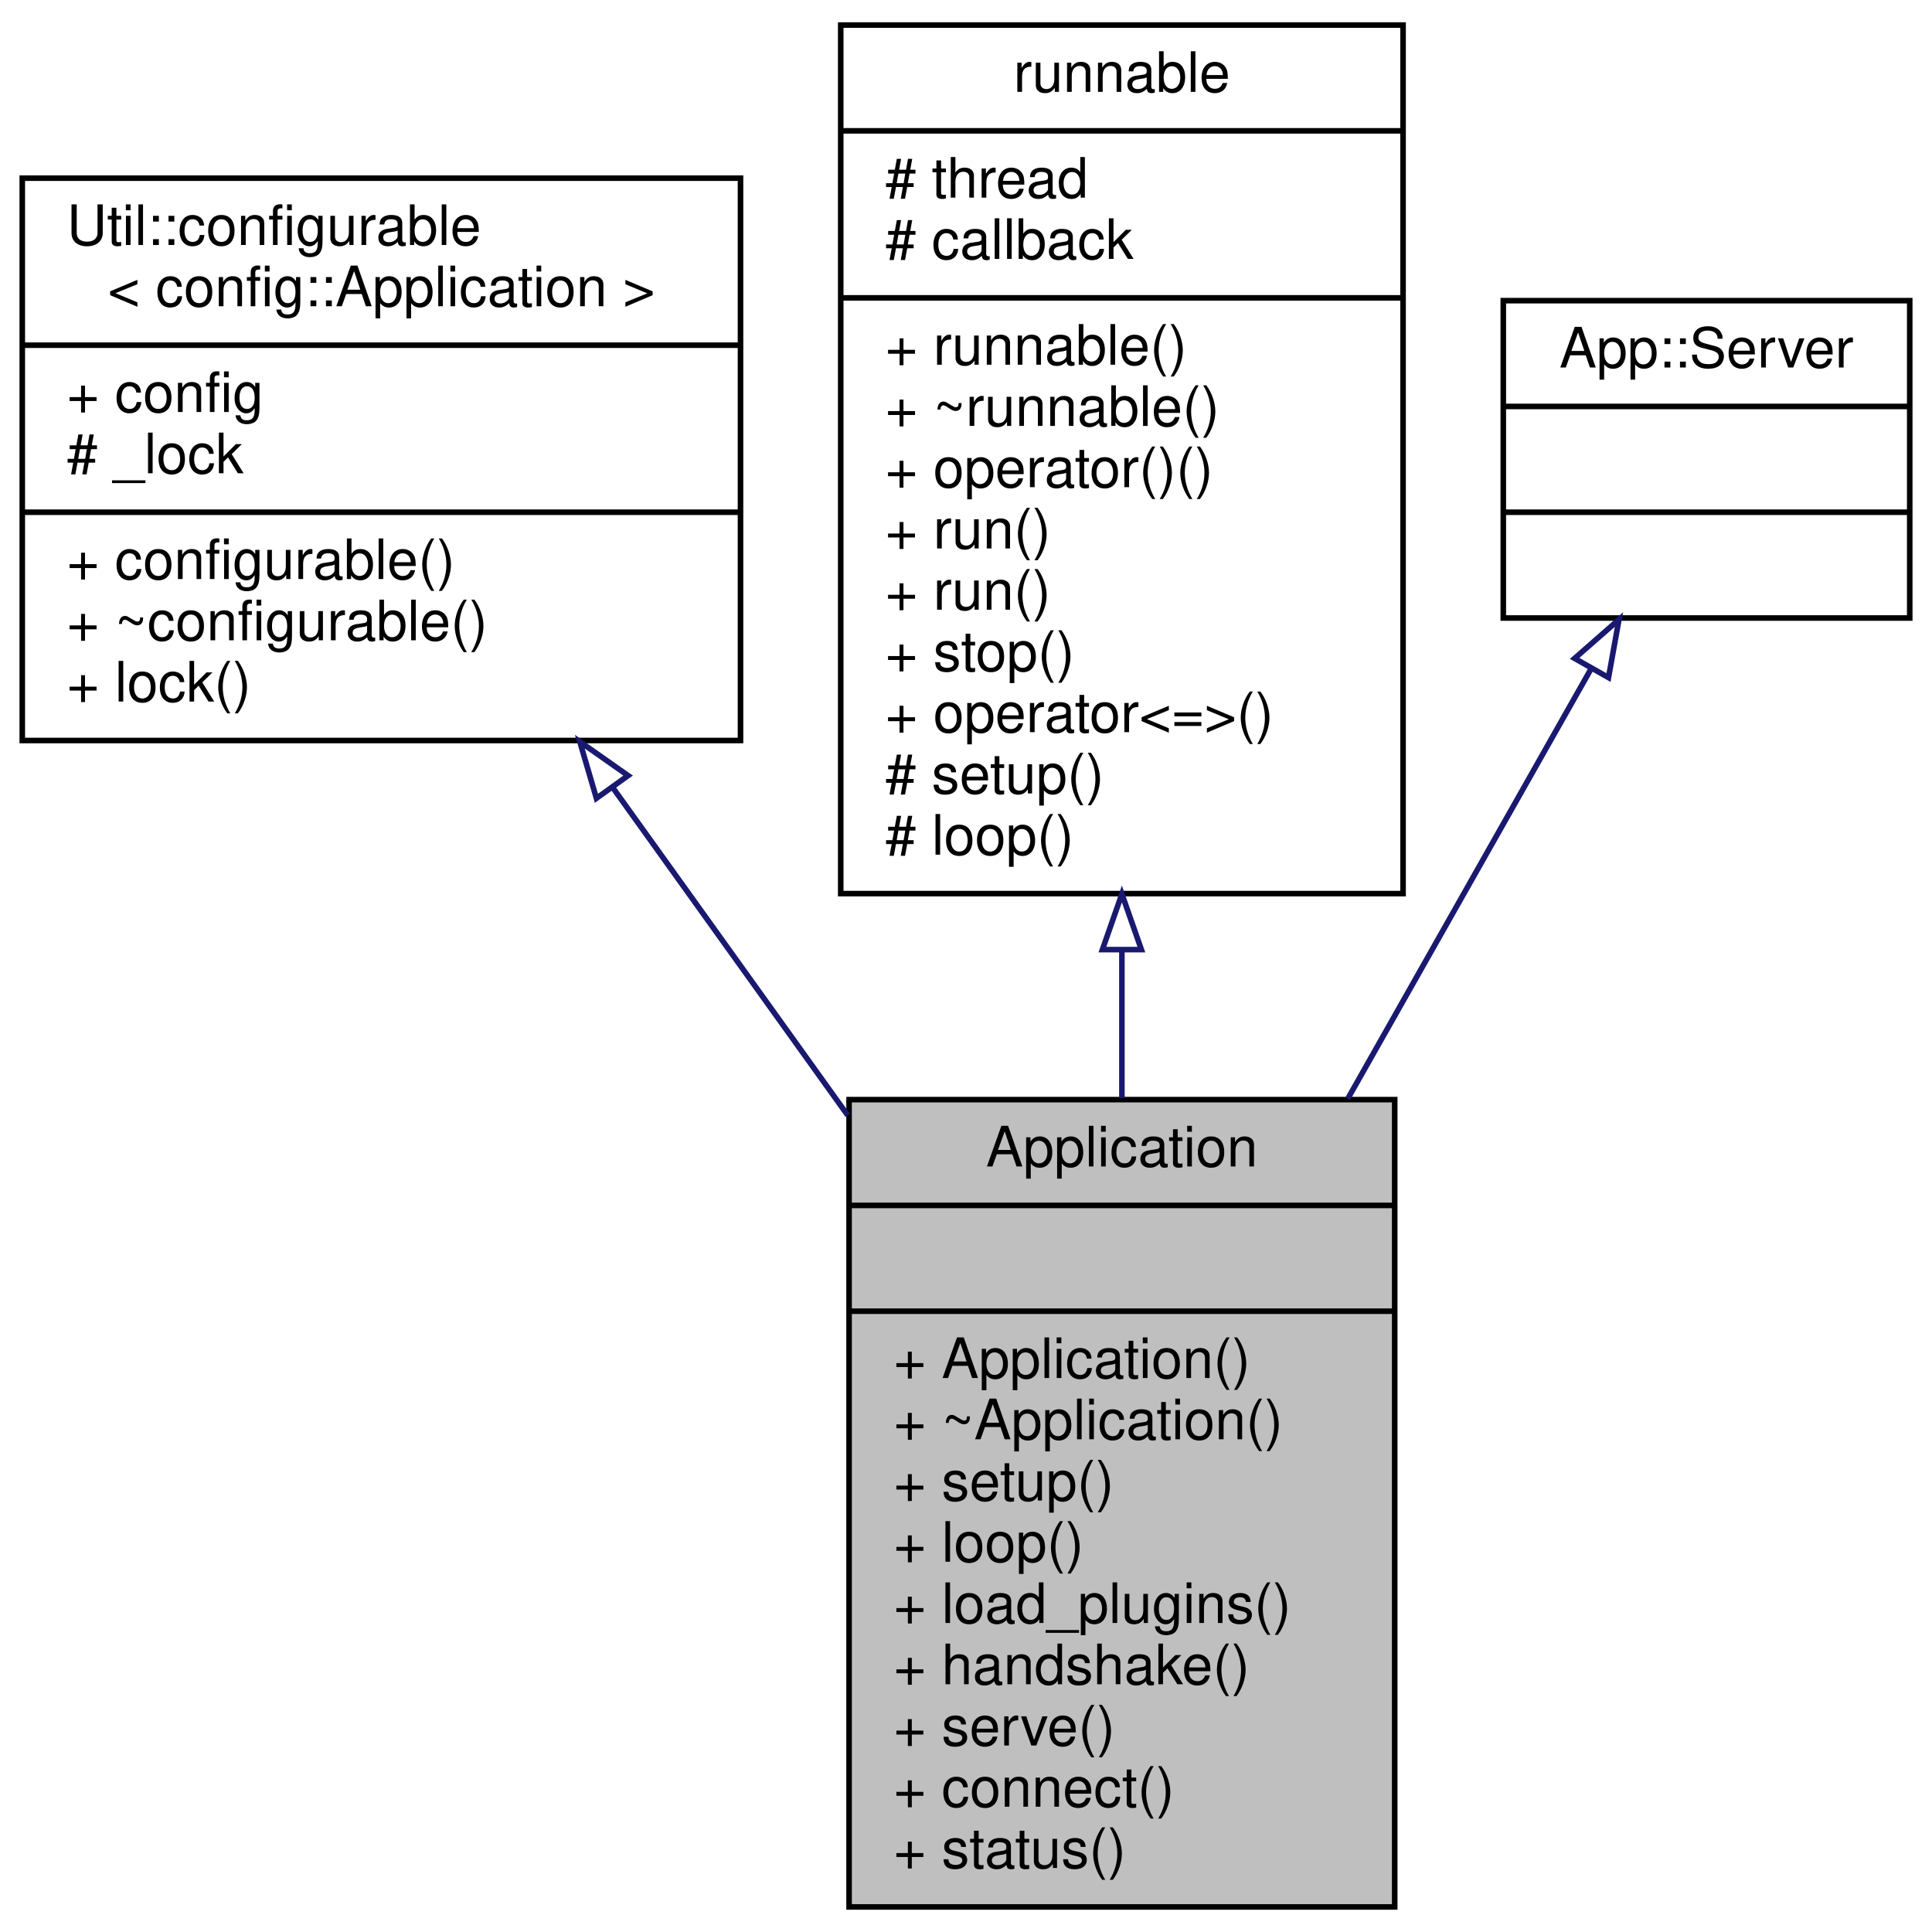
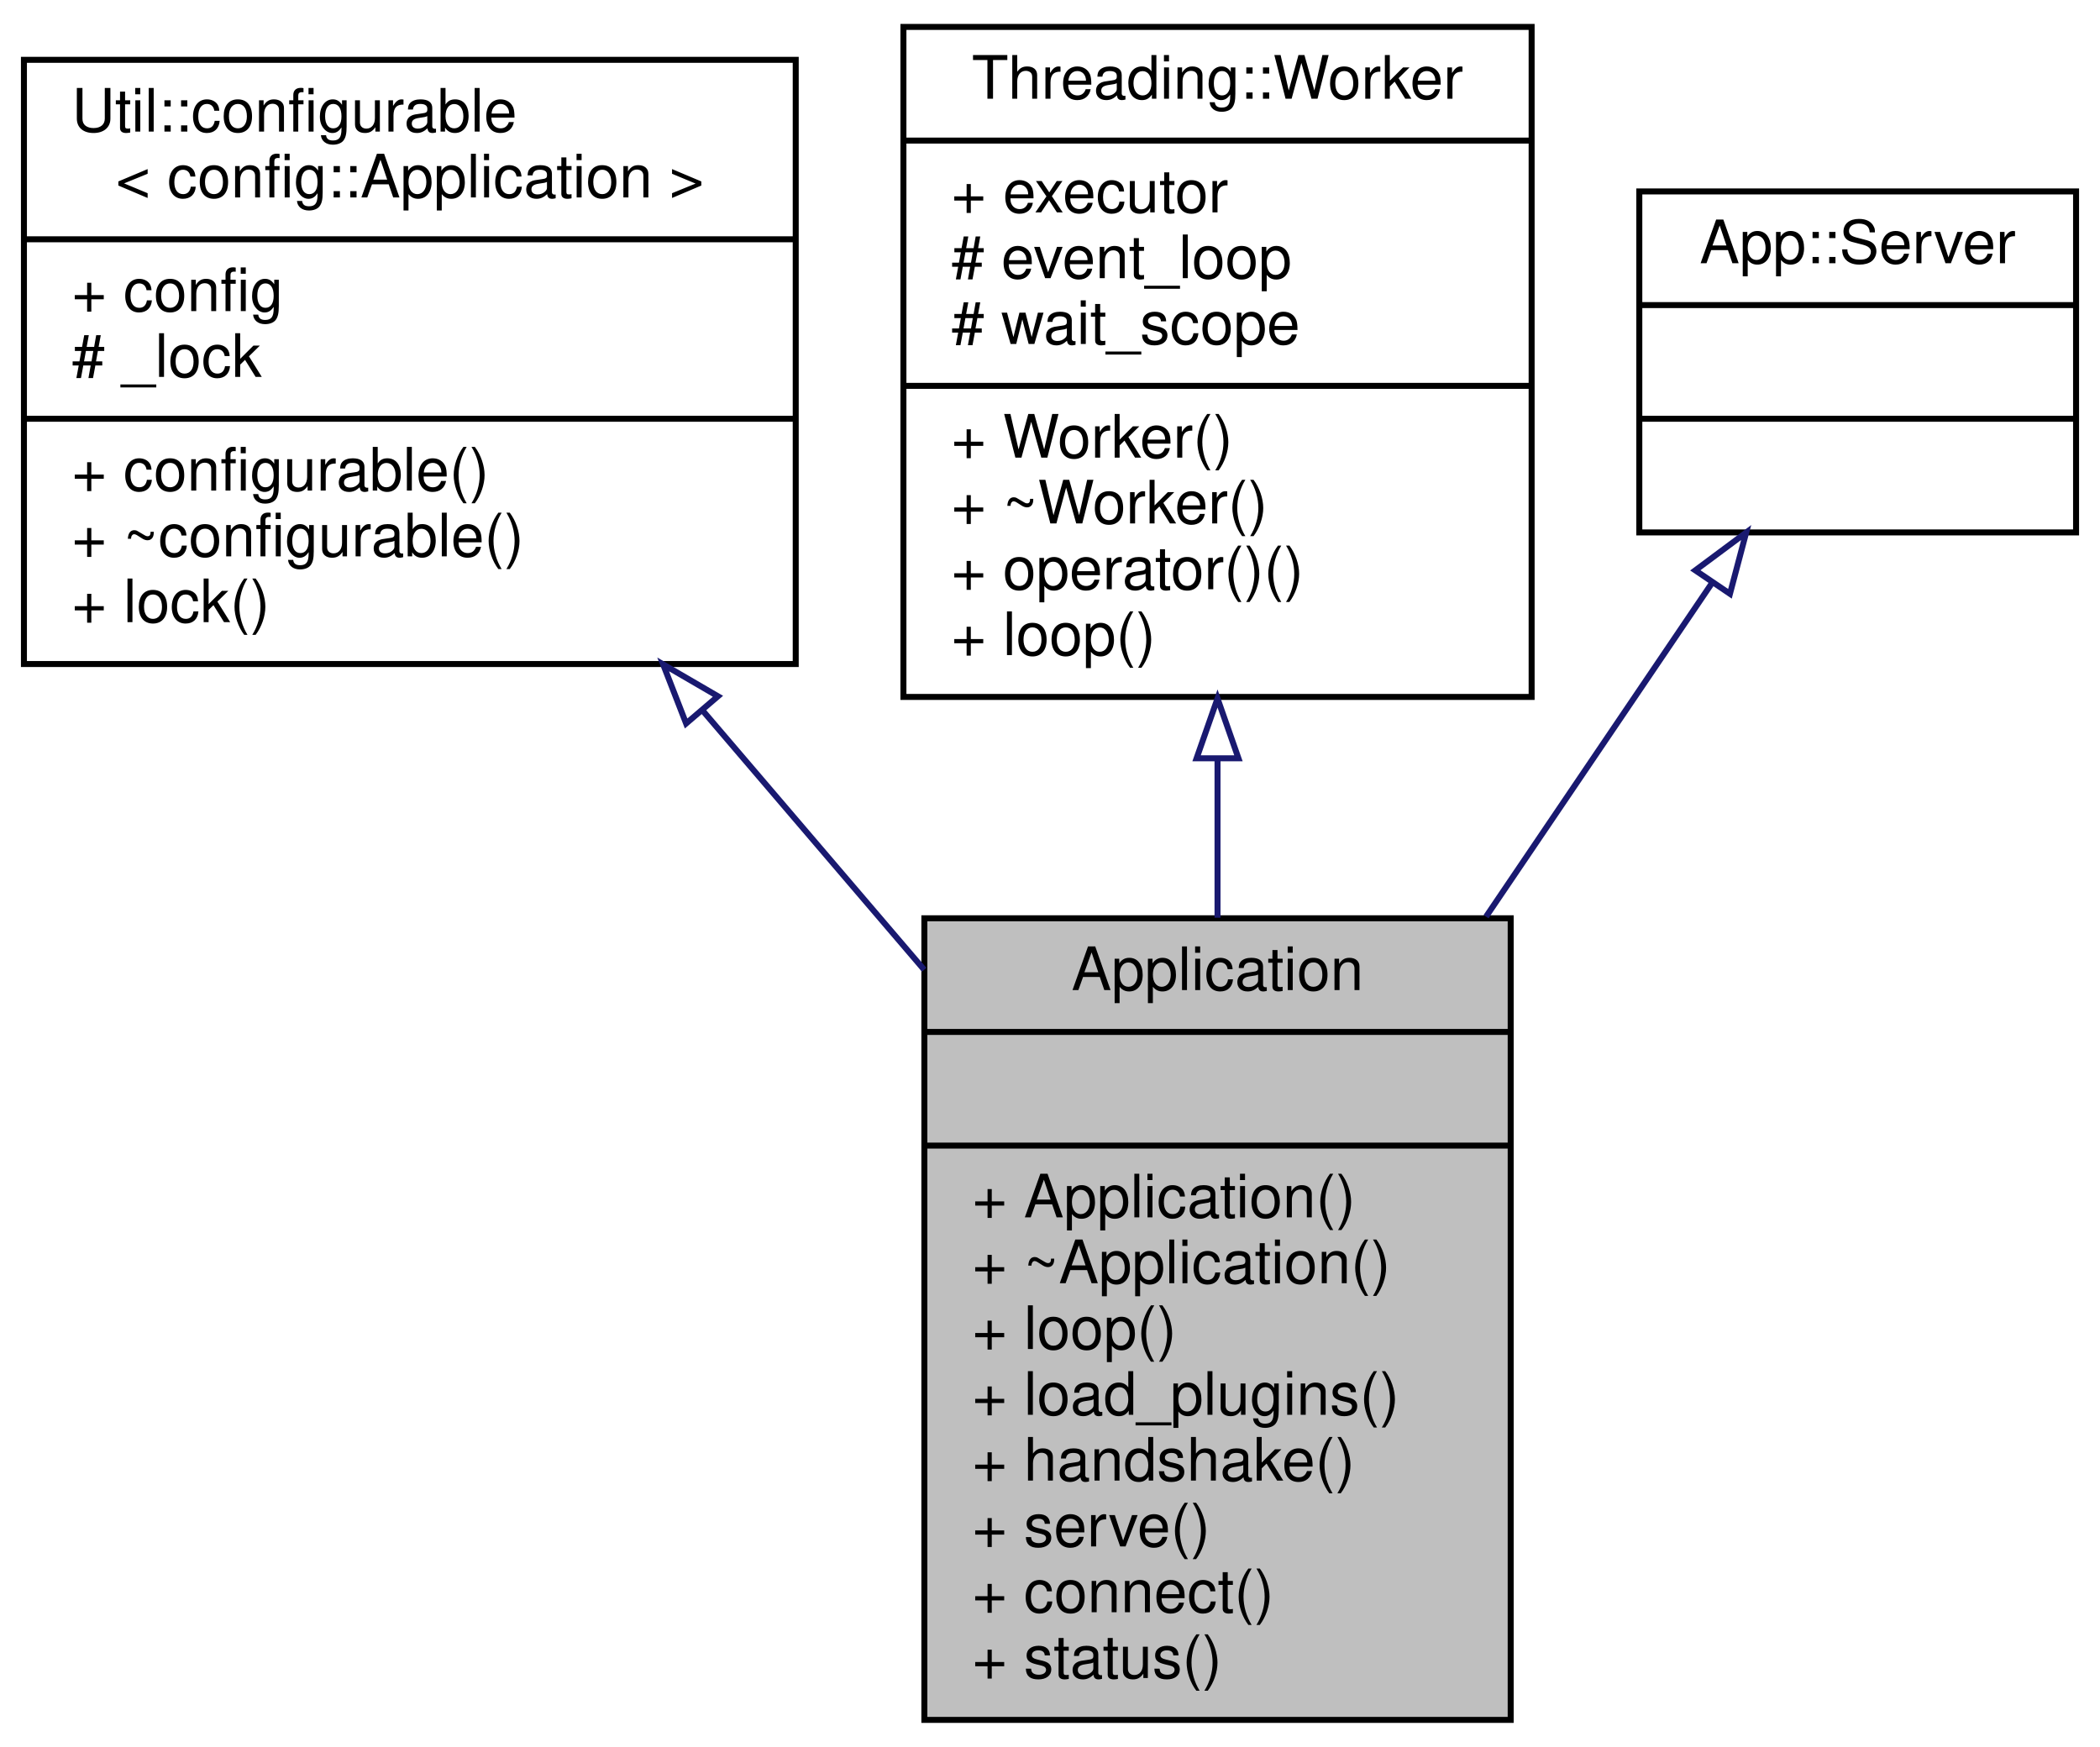
- <svg xmlns="http://www.w3.org/2000/svg" xmlns:xlink="http://www.w3.org/1999/xlink" width="347pt" height="347pt" viewBox="0.00 0.00 347.00 347.00">
-   <g id="graph0" class="graph" transform="scale(1 1) rotate(0) translate(4 343)">
+ <svg xmlns="http://www.w3.org/2000/svg" xmlns:xlink="http://www.w3.org/1999/xlink" width="351pt" height="292pt" viewBox="0.00 0.00 351.00 292.00">
+   <g id="graph0" class="graph" transform="scale(1 1) rotate(0) translate(4 288)">
    <g id="node1" class="node">
      <g id="a_node1">
        <a xlink:title=" ">
-           <polygon fill="#bfbfbf" stroke="black" points="148.5,-0.5 148.5,-145.5 246.5,-145.5 246.5,-0.5 148.5,-0.5" />
-           <text text-anchor="middle" x="197.5" y="-133.5" font-family="Helvetica,sans-Serif" font-size="10.00">Application</text>
-           <polyline fill="none" stroke="black" points="148.5,-126.5 246.5,-126.5 " />
-           <text text-anchor="middle" x="197.5" y="-114.5" font-family="Helvetica,sans-Serif" font-size="10.00"> </text>
-           <polyline fill="none" stroke="black" points="148.5,-107.5 246.5,-107.5 " />
-           <text text-anchor="start" x="156.5" y="-95.5" font-family="Helvetica,sans-Serif" font-size="10.00">+ Application()</text>
-           <text text-anchor="start" x="156.5" y="-84.5" font-family="Helvetica,sans-Serif" font-size="10.00">+ ~Application()</text>
-           <text text-anchor="start" x="156.5" y="-73.5" font-family="Helvetica,sans-Serif" font-size="10.00">+ setup()</text>
-           <text text-anchor="start" x="156.5" y="-62.5" font-family="Helvetica,sans-Serif" font-size="10.00">+ loop()</text>
-           <text text-anchor="start" x="156.5" y="-51.5" font-family="Helvetica,sans-Serif" font-size="10.00">+ load_plugins()</text>
-           <text text-anchor="start" x="156.5" y="-40.5" font-family="Helvetica,sans-Serif" font-size="10.00">+ handshake()</text>
-           <text text-anchor="start" x="156.5" y="-29.5" font-family="Helvetica,sans-Serif" font-size="10.00">+ serve()</text>
-           <text text-anchor="start" x="156.5" y="-18.5" font-family="Helvetica,sans-Serif" font-size="10.00">+ connect()</text>
-           <text text-anchor="start" x="156.5" y="-7.5" font-family="Helvetica,sans-Serif" font-size="10.00">+ status()</text>
+           <polygon fill="#bfbfbf" stroke="black" points="150.5,-0.5 150.5,-134.5 248.5,-134.5 248.5,-0.5 150.5,-0.5" />
+           <text text-anchor="middle" x="199.5" y="-122.5" font-family="Helvetica,sans-Serif" font-size="10.00">Application</text>
+           <polyline fill="none" stroke="black" points="150.5,-115.5 248.5,-115.5 " />
+           <text text-anchor="middle" x="199.5" y="-103.5" font-family="Helvetica,sans-Serif" font-size="10.00"> </text>
+           <polyline fill="none" stroke="black" points="150.5,-96.5 248.5,-96.5 " />
+           <text text-anchor="start" x="158.5" y="-84.5" font-family="Helvetica,sans-Serif" font-size="10.00">+ Application()</text>
+           <text text-anchor="start" x="158.5" y="-73.5" font-family="Helvetica,sans-Serif" font-size="10.00">+ ~Application()</text>
+           <text text-anchor="start" x="158.5" y="-62.5" font-family="Helvetica,sans-Serif" font-size="10.00">+ loop()</text>
+           <text text-anchor="start" x="158.5" y="-51.5" font-family="Helvetica,sans-Serif" font-size="10.00">+ load_plugins()</text>
+           <text text-anchor="start" x="158.5" y="-40.5" font-family="Helvetica,sans-Serif" font-size="10.00">+ handshake()</text>
+           <text text-anchor="start" x="158.5" y="-29.5" font-family="Helvetica,sans-Serif" font-size="10.00">+ serve()</text>
+           <text text-anchor="start" x="158.5" y="-18.5" font-family="Helvetica,sans-Serif" font-size="10.00">+ connect()</text>
+           <text text-anchor="start" x="158.5" y="-7.5" font-family="Helvetica,sans-Serif" font-size="10.00">+ status()</text>
        </a>
      </g>
    </g>
    <g id="node2" class="node">
      <g id="a_node2">
        <a target="_parent" xlink:href="../libpalliate/classUtil_1_1configurable.html" xlink:title=" ">
-           <polygon fill="none" stroke="black" points="0,-210 0,-311 129,-311 129,-210 0,-210" />
-           <text text-anchor="start" x="8" y="-299" font-family="Helvetica,sans-Serif" font-size="10.00">Util::configurable</text>
-           <text text-anchor="middle" x="64.5" y="-288" font-family="Helvetica,sans-Serif" font-size="10.00">&lt; config::Application &gt;</text>
-           <polyline fill="none" stroke="black" points="0,-281 129,-281 " />
-           <text text-anchor="start" x="8" y="-269" font-family="Helvetica,sans-Serif" font-size="10.00">+ config</text>
-           <text text-anchor="start" x="8" y="-258" font-family="Helvetica,sans-Serif" font-size="10.00"># _lock</text>
-           <polyline fill="none" stroke="black" points="0,-251 129,-251 " />
-           <text text-anchor="start" x="8" y="-239" font-family="Helvetica,sans-Serif" font-size="10.00">+ configurable()</text>
-           <text text-anchor="start" x="8" y="-228" font-family="Helvetica,sans-Serif" font-size="10.00">+ ~configurable()</text>
-           <text text-anchor="start" x="8" y="-217" font-family="Helvetica,sans-Serif" font-size="10.00">+ lock()</text>
+           <polygon fill="none" stroke="black" points="0,-177 0,-278 129,-278 129,-177 0,-177" />
+           <text text-anchor="start" x="8" y="-266" font-family="Helvetica,sans-Serif" font-size="10.00">Util::configurable</text>
+           <text text-anchor="middle" x="64.5" y="-255" font-family="Helvetica,sans-Serif" font-size="10.00">&lt; config::Application &gt;</text>
+           <polyline fill="none" stroke="black" points="0,-248 129,-248 " />
+           <text text-anchor="start" x="8" y="-236" font-family="Helvetica,sans-Serif" font-size="10.00">+ config</text>
+           <text text-anchor="start" x="8" y="-225" font-family="Helvetica,sans-Serif" font-size="10.00"># _lock</text>
+           <polyline fill="none" stroke="black" points="0,-218 129,-218 " />
+           <text text-anchor="start" x="8" y="-206" font-family="Helvetica,sans-Serif" font-size="10.00">+ configurable()</text>
+           <text text-anchor="start" x="8" y="-195" font-family="Helvetica,sans-Serif" font-size="10.00">+ ~configurable()</text>
+           <text text-anchor="start" x="8" y="-184" font-family="Helvetica,sans-Serif" font-size="10.00">+ lock()</text>
        </a>
      </g>
    </g>
    <g id="edge1" class="edge">
-       <path fill="none" stroke="midnightblue" d="M105.98,-201.65C119.37,-182.97 134.36,-162.07 148.26,-142.68" />
-       <polygon fill="none" stroke="midnightblue" points="103.12,-199.62 100.14,-209.79 108.81,-203.7 103.12,-199.62" />
+       <path fill="none" stroke="midnightblue" d="M113.44,-169.22C125.5,-155.11 138.41,-140 150.47,-125.89" />
+       <polygon fill="none" stroke="midnightblue" points="110.68,-167.06 106.84,-176.94 116,-171.61 110.68,-167.06" />
    </g>
    <g id="node3" class="node">
      <g id="a_node3">
-         <a target="_parent" xlink:href="../libpalliate/classrunnable.html" xlink:title=" ">
-           <polygon fill="none" stroke="black" points="147,-182.5 147,-338.5 248,-338.5 248,-182.5 147,-182.5" />
-           <text text-anchor="middle" x="197.5" y="-326.5" font-family="Helvetica,sans-Serif" font-size="10.00">runnable</text>
-           <polyline fill="none" stroke="black" points="147,-319.5 248,-319.5 " />
-           <text text-anchor="start" x="155" y="-307.5" font-family="Helvetica,sans-Serif" font-size="10.00"># thread</text>
-           <text text-anchor="start" x="155" y="-296.5" font-family="Helvetica,sans-Serif" font-size="10.00"># callback</text>
-           <polyline fill="none" stroke="black" points="147,-289.5 248,-289.5 " />
-           <text text-anchor="start" x="155" y="-277.5" font-family="Helvetica,sans-Serif" font-size="10.00">+ runnable()</text>
-           <text text-anchor="start" x="155" y="-266.5" font-family="Helvetica,sans-Serif" font-size="10.00">+ ~runnable()</text>
-           <text text-anchor="start" x="155" y="-255.5" font-family="Helvetica,sans-Serif" font-size="10.00">+ operator()()</text>
-           <text text-anchor="start" x="155" y="-244.5" font-family="Helvetica,sans-Serif" font-size="10.00">+ run()</text>
-           <text text-anchor="start" x="155" y="-233.5" font-family="Helvetica,sans-Serif" font-size="10.00">+ run()</text>
-           <text text-anchor="start" x="155" y="-222.5" font-family="Helvetica,sans-Serif" font-size="10.00">+ stop()</text>
-           <text text-anchor="start" x="155" y="-211.5" font-family="Helvetica,sans-Serif" font-size="10.00">+ operator&lt;=&gt;()</text>
-           <text text-anchor="start" x="155" y="-200.5" font-family="Helvetica,sans-Serif" font-size="10.00"># setup()</text>
-           <text text-anchor="start" x="155" y="-189.5" font-family="Helvetica,sans-Serif" font-size="10.00"># loop()</text>
+         <a target="_parent" xlink:href="../libpalliate/structThreading_1_1Worker.html" xlink:title=" ">
+           <polygon fill="none" stroke="black" points="147,-171.5 147,-283.5 252,-283.5 252,-171.5 147,-171.5" />
+           <text text-anchor="middle" x="199.5" y="-271.5" font-family="Helvetica,sans-Serif" font-size="10.00">Threading::Worker</text>
+           <polyline fill="none" stroke="black" points="147,-264.5 252,-264.5 " />
+           <text text-anchor="start" x="155" y="-252.5" font-family="Helvetica,sans-Serif" font-size="10.00">+ executor</text>
+           <text text-anchor="start" x="155" y="-241.5" font-family="Helvetica,sans-Serif" font-size="10.00"># event_loop</text>
+           <text text-anchor="start" x="155" y="-230.5" font-family="Helvetica,sans-Serif" font-size="10.00"># wait_scope</text>
+           <polyline fill="none" stroke="black" points="147,-223.5 252,-223.5 " />
+           <text text-anchor="start" x="155" y="-211.5" font-family="Helvetica,sans-Serif" font-size="10.00">+ Worker()</text>
+           <text text-anchor="start" x="155" y="-200.5" font-family="Helvetica,sans-Serif" font-size="10.00">+ ~Worker()</text>
+           <text text-anchor="start" x="155" y="-189.5" font-family="Helvetica,sans-Serif" font-size="10.00">+ operator()()</text>
+           <text text-anchor="start" x="155" y="-178.5" font-family="Helvetica,sans-Serif" font-size="10.00">+ loop()</text>
        </a>
      </g>
    </g>
    <g id="edge2" class="edge">
-       <path fill="none" stroke="midnightblue" d="M197.5,-172.42C197.5,-163.49 197.5,-154.5 197.5,-145.77" />
-       <polygon fill="none" stroke="midnightblue" points="194,-172.44 197.5,-182.44 201,-172.44 194,-172.44" />
+       <path fill="none" stroke="midnightblue" d="M199.5,-161.09C199.5,-152.34 199.5,-143.35 199.5,-134.59" />
+       <polygon fill="none" stroke="midnightblue" points="196,-161.24 199.5,-171.24 203,-161.24 196,-161.24" />
    </g>
    <g id="node4" class="node">
      <g id="a_node4">
        <a xlink:title=" ">
-           <polygon fill="none" stroke="black" points="266,-232 266,-289 339,-289 339,-232 266,-232" />
-           <text text-anchor="middle" x="302.5" y="-277" font-family="Helvetica,sans-Serif" font-size="10.00">App::Server</text>
-           <polyline fill="none" stroke="black" points="266,-270 339,-270 " />
-           <text text-anchor="middle" x="302.5" y="-258" font-family="Helvetica,sans-Serif" font-size="10.00"> </text>
-           <polyline fill="none" stroke="black" points="266,-251 339,-251 " />
-           <text text-anchor="middle" x="302.5" y="-239" font-family="Helvetica,sans-Serif" font-size="10.00"> </text>
+           <polygon fill="none" stroke="black" points="270,-199 270,-256 343,-256 343,-199 270,-199" />
+           <text text-anchor="middle" x="306.5" y="-244" font-family="Helvetica,sans-Serif" font-size="10.00">App::Server</text>
+           <polyline fill="none" stroke="black" points="270,-237 343,-237 " />
+           <text text-anchor="middle" x="306.5" y="-225" font-family="Helvetica,sans-Serif" font-size="10.00"> </text>
+           <polyline fill="none" stroke="black" points="270,-218 343,-218 " />
+           <text text-anchor="middle" x="306.5" y="-206" font-family="Helvetica,sans-Serif" font-size="10.00"> </text>
        </a>
      </g>
    </g>
    <g id="edge3" class="edge">
-       <path fill="none" stroke="midnightblue" d="M281.69,-222.74C269.24,-200.73 252.98,-172.01 238.08,-145.68" />
-       <polygon fill="none" stroke="midnightblue" points="278.81,-224.75 286.78,-231.73 284.9,-221.3 278.81,-224.75" />
+       <path fill="none" stroke="midnightblue" d="M282.24,-190.68C271.04,-174.14 257.36,-153.94 244.38,-134.77" />
+       <polygon fill="none" stroke="midnightblue" points="279.36,-192.66 287.86,-198.98 285.15,-188.74 279.36,-192.66" />
    </g>
  </g>
</svg>
